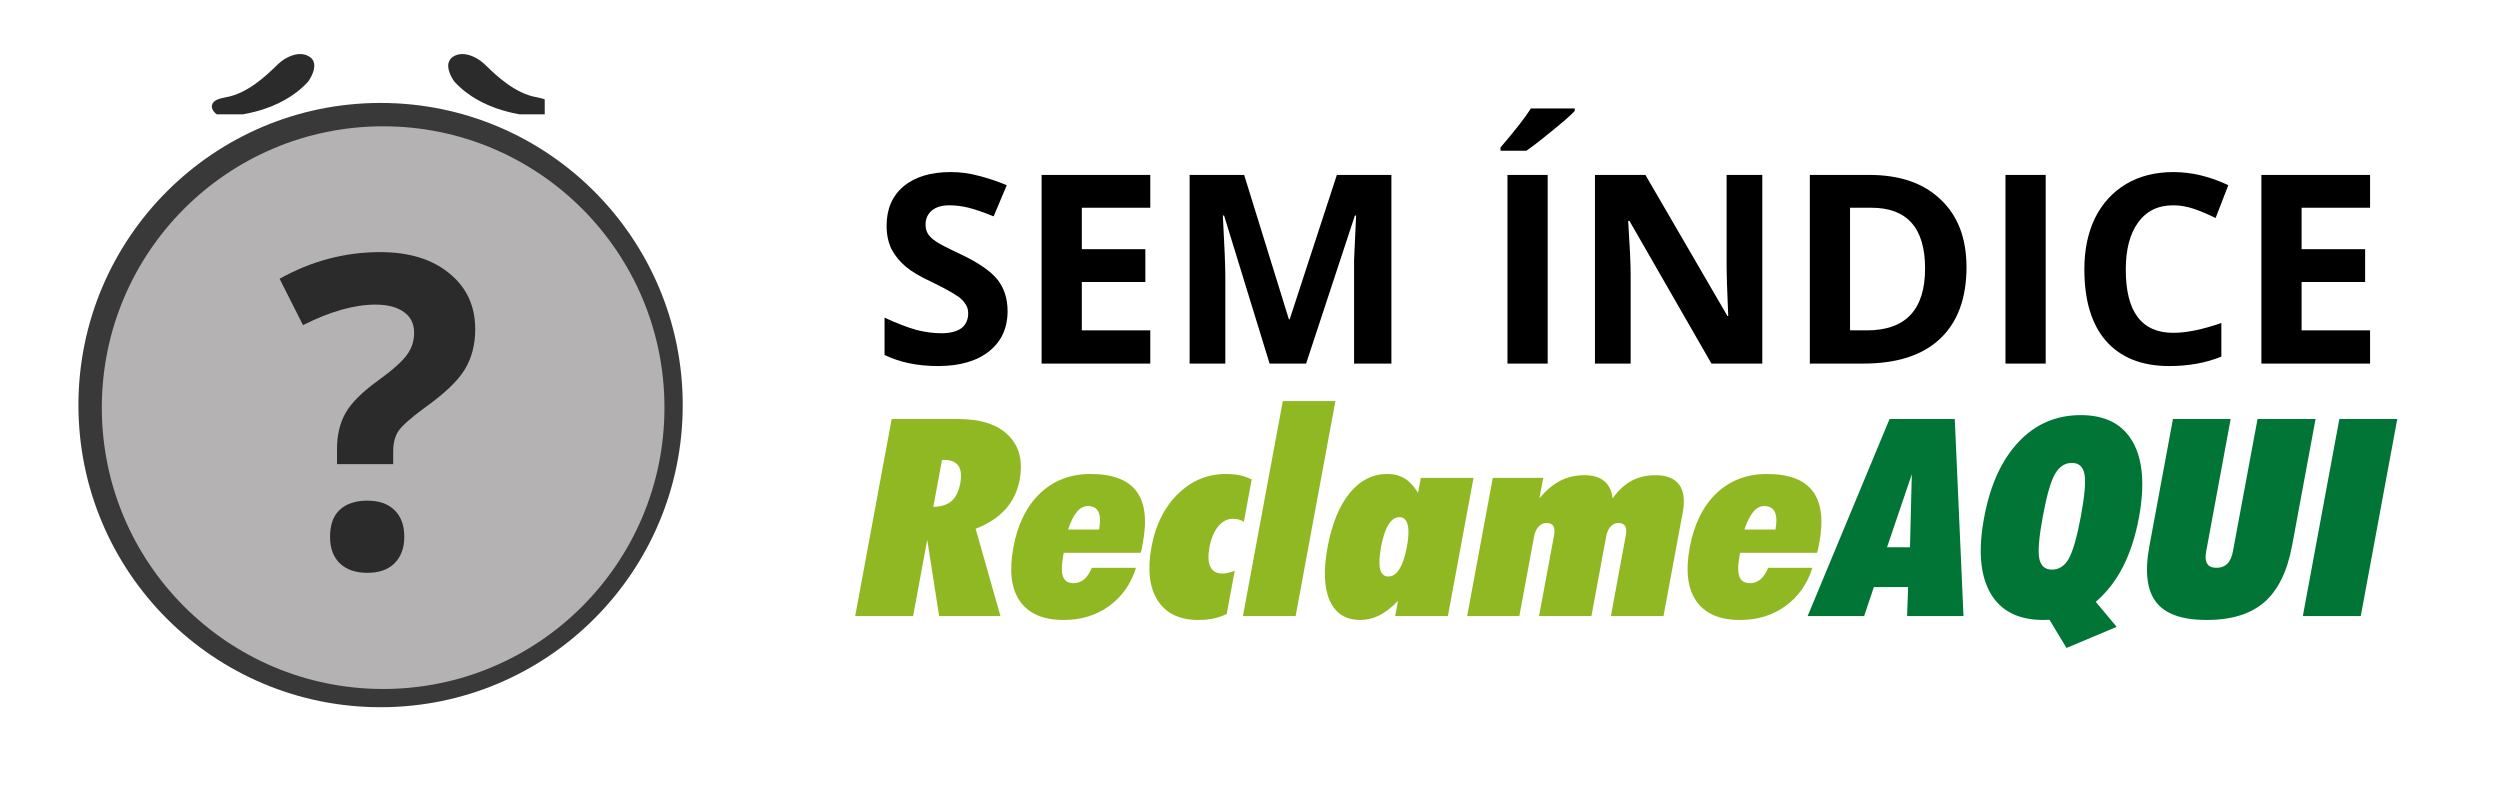
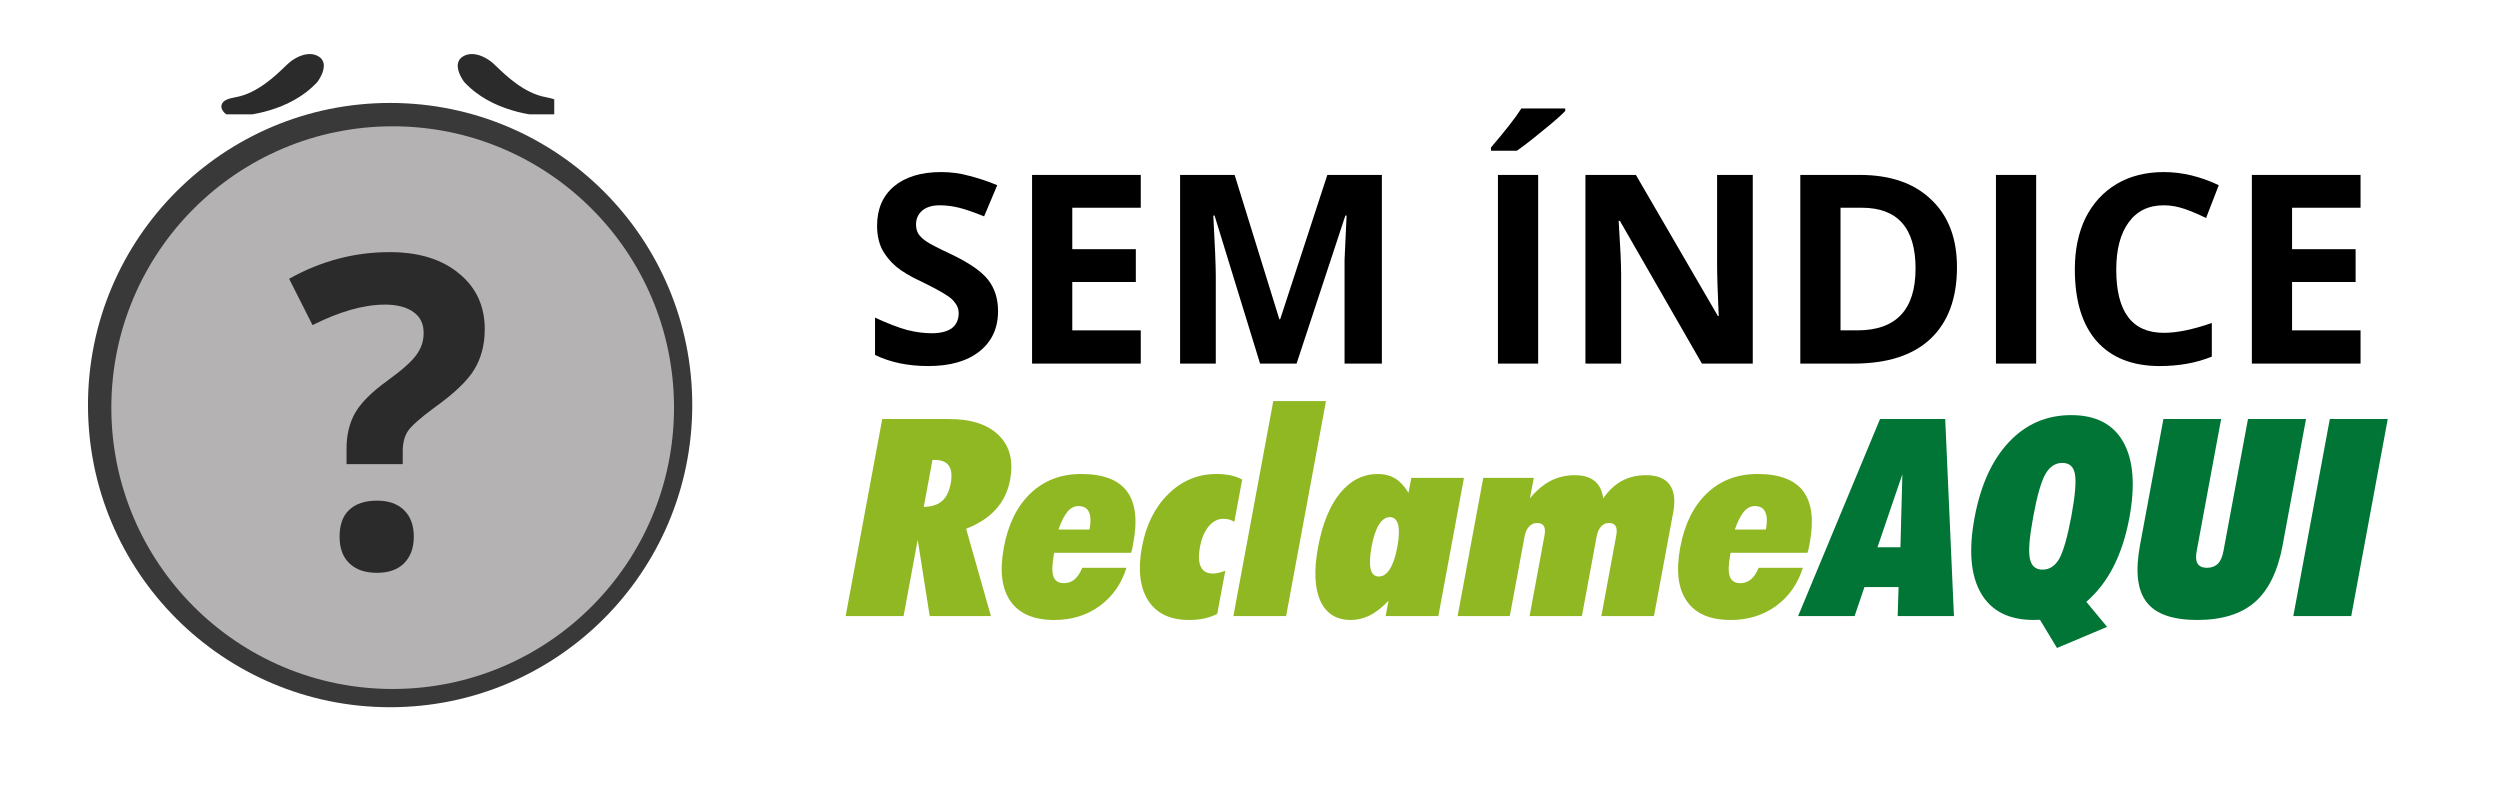
<svg xmlns="http://www.w3.org/2000/svg" width="127" zoomAndPan="magnify" viewBox="0 0 95.25 30" height="40" preserveAspectRatio="xMidYMid meet" version="1.0">
  <defs>
    <g />
    <clipPath id="id1">
-       <path d="M 2.988 3.922 L 26.012 3.922 L 26.012 26.945 L 2.988 26.945 Z M 2.988 3.922 " clip-rule="nonzero" />
+       <path d="M 3.352 3.922 L 26.375 3.922 L 26.375 26.945 L 3.352 26.945 Z M 3.352 3.922 " clip-rule="nonzero" />
    </clipPath>
    <clipPath id="id2">
-       <path d="M 3.879 4.812 L 25.316 4.812 L 25.316 26.25 L 3.879 26.25 Z M 3.879 4.812 " clip-rule="nonzero" />
+       <path d="M 4.242 4.812 L 25.68 4.812 L 25.68 26.25 L 4.242 26.25 Z M 4.242 4.812 " clip-rule="nonzero" />
    </clipPath>
    <clipPath id="id3">
-       <path d="M 8.051 2.059 L 12 2.059 L 12 4.355 L 8.051 4.355 Z M 8.051 2.059 " clip-rule="nonzero" />
+       <path d="M 8.414 2.059 L 12.383 2.059 L 12.383 4.355 L 8.414 4.355 Z M 8.414 2.059 " clip-rule="nonzero" />
    </clipPath>
    <clipPath id="id4">
-       <path d="M 17.031 2.059 L 20.754 2.059 L 20.754 4.355 L 17.031 4.355 Z M 17.031 2.059 " clip-rule="nonzero" />
+       <path d="M 17.395 2.059 L 21.117 2.059 L 21.117 4.355 L 17.395 4.355 Z M 17.395 2.059 " clip-rule="nonzero" />
    </clipPath>
    <clipPath id="id5">
-       <path d="M 32.582 15.262 L 70 15.262 L 70 24 L 32.582 24 Z M 32.582 15.262 " clip-rule="nonzero" />
+       <path d="M 32.219 15.262 L 70 15.262 L 70 24 L 32.219 24 Z M 32.219 15.262 " clip-rule="nonzero" />
    </clipPath>
    <clipPath id="id6">
-       <path d="M 68 15.262 L 91.375 15.262 L 91.375 24.695 L 68 24.695 Z M 68 15.262 " clip-rule="nonzero" />
+       <path d="M 68 15.262 L 91 15.262 L 91 24.695 L 68 24.695 Z M 68 15.262 " clip-rule="nonzero" />
    </clipPath>
  </defs>
  <g clip-path="url(#id1)">
-     <path fill="#393939" d="M 14.5 3.922 C 8.141 3.922 2.988 9.074 2.988 15.434 C 2.988 21.793 8.141 26.945 14.5 26.945 C 20.859 26.945 26.012 21.793 26.012 15.434 C 26.012 9.074 20.859 3.922 14.5 3.922 " fill-opacity="1" fill-rule="nonzero" />
+     <path fill="#393939" d="M 14.863 3.922 C 8.504 3.922 3.352 9.074 3.352 15.434 C 3.352 21.793 8.504 26.945 14.863 26.945 C 21.223 26.945 26.375 21.793 26.375 15.434 C 26.375 9.074 21.223 3.922 14.863 3.922 " fill-opacity="1" fill-rule="nonzero" />
  </g>
  <g clip-path="url(#id2)">
-     <path fill="#b4b2b2" d="M 14.598 4.812 C 8.676 4.812 3.879 9.609 3.879 15.531 C 3.879 21.449 8.676 26.25 14.598 26.25 C 20.516 26.25 25.316 21.449 25.316 15.531 C 25.316 9.609 20.516 4.812 14.598 4.812 " fill-opacity="1" fill-rule="nonzero" />
+     <path fill="#b4b2b2" d="M 14.961 4.812 C 9.039 4.812 4.242 9.609 4.242 15.531 C 4.242 21.449 9.039 26.25 14.961 26.25 C 20.879 26.25 25.68 21.449 25.68 15.531 C 25.68 9.609 20.879 4.812 14.961 4.812 " fill-opacity="1" fill-rule="nonzero" />
  </g>
  <g fill="#2b2b2b" fill-opacity="1">
-     <g transform="translate(10.60613, 21.60562)">
+     <g transform="translate(10.96903, 21.60562)">
      <g>
        <path d="M 2.234 -3.922 L 2.234 -4.516 C 2.234 -5.035 2.344 -5.488 2.562 -5.875 C 2.781 -6.258 3.188 -6.664 3.781 -7.094 C 4.344 -7.5 4.711 -7.828 4.891 -8.078 C 5.078 -8.328 5.172 -8.609 5.172 -8.922 C 5.172 -9.273 5.039 -9.539 4.781 -9.719 C 4.52 -9.906 4.16 -10 3.703 -10 C 2.891 -10 1.969 -9.738 0.938 -9.219 L 0.047 -10.984 C 1.254 -11.66 2.531 -12 3.875 -12 C 4.988 -12 5.867 -11.727 6.516 -11.188 C 7.172 -10.656 7.5 -9.945 7.5 -9.062 C 7.5 -8.469 7.363 -7.953 7.094 -7.516 C 6.832 -7.086 6.32 -6.602 5.562 -6.062 C 5.039 -5.676 4.711 -5.383 4.578 -5.188 C 4.441 -4.988 4.375 -4.727 4.375 -4.406 L 4.375 -3.922 Z M 1.969 -1.156 C 1.969 -1.602 2.086 -1.941 2.328 -2.172 C 2.578 -2.41 2.93 -2.531 3.391 -2.531 C 3.836 -2.531 4.18 -2.41 4.422 -2.172 C 4.672 -1.93 4.797 -1.594 4.797 -1.156 C 4.797 -0.727 4.672 -0.391 4.422 -0.141 C 4.18 0.098 3.836 0.219 3.391 0.219 C 2.941 0.219 2.594 0.098 2.344 -0.141 C 2.094 -0.379 1.969 -0.719 1.969 -1.156 Z M 1.969 -1.156 " />
      </g>
    </g>
  </g>
  <g clip-path="url(#id3)">
-     <path fill="#2b2b2b" d="M 11.969 2.43 C 11.953 2.324 11.898 2.234 11.809 2.172 C 11.695 2.094 11.57 2.059 11.438 2.059 C 11.176 2.059 10.898 2.195 10.699 2.352 C 10.652 2.387 10.59 2.445 10.504 2.531 C 10.156 2.863 9.441 3.559 8.617 3.703 C 8.301 3.758 8.145 3.836 8.09 3.965 C 8.055 4.043 8.066 4.129 8.125 4.219 C 8.215 4.359 8.375 4.441 8.543 4.434 C 9.027 4.414 10.684 4.262 11.734 3.117 C 11.738 3.113 11.738 3.109 11.742 3.105 C 11.77 3.066 12.016 2.723 11.969 2.43 Z M 11.969 2.43 " fill-opacity="1" fill-rule="nonzero" />
+     <path fill="#2b2b2b" d="M 12.332 2.43 C 12.316 2.324 12.258 2.234 12.172 2.172 C 12.059 2.094 11.934 2.059 11.801 2.059 C 11.539 2.059 11.262 2.195 11.062 2.352 C 11.016 2.387 10.953 2.445 10.863 2.531 C 10.52 2.863 9.805 3.559 8.98 3.703 C 8.664 3.758 8.504 3.836 8.453 3.965 C 8.418 4.043 8.43 4.129 8.488 4.219 C 8.578 4.359 8.738 4.441 8.906 4.434 C 9.391 4.414 11.047 4.262 12.098 3.117 C 12.102 3.113 12.102 3.109 12.105 3.105 C 12.133 3.066 12.379 2.723 12.332 2.43 Z M 12.332 2.43 " fill-opacity="1" fill-rule="nonzero" />
  </g>
  <g clip-path="url(#id4)">
-     <path fill="#2b2b2b" d="M 17.082 2.43 C 17.102 2.324 17.156 2.234 17.242 2.172 C 17.355 2.094 17.484 2.059 17.613 2.059 C 17.875 2.059 18.152 2.195 18.352 2.352 C 18.398 2.387 18.465 2.445 18.551 2.531 C 18.895 2.863 19.613 3.559 20.438 3.703 C 20.75 3.758 20.91 3.836 20.965 3.965 C 20.996 4.043 20.984 4.129 20.926 4.219 C 20.84 4.359 20.68 4.441 20.508 4.434 C 20.027 4.414 18.367 4.262 17.32 3.117 C 17.316 3.113 17.312 3.109 17.309 3.105 C 17.281 3.066 17.035 2.723 17.082 2.43 Z M 17.082 2.43 " fill-opacity="1" fill-rule="nonzero" />
+     <path fill="#2b2b2b" d="M 17.445 2.43 C 17.461 2.324 17.52 2.234 17.605 2.172 C 17.719 2.094 17.844 2.059 17.977 2.059 C 18.238 2.059 18.516 2.195 18.715 2.352 C 18.762 2.387 18.828 2.445 18.914 2.531 C 19.258 2.863 19.973 3.559 20.801 3.703 C 21.113 3.758 21.273 3.836 21.328 3.965 C 21.359 4.043 21.348 4.129 21.289 4.219 C 21.203 4.359 21.043 4.441 20.871 4.434 C 20.391 4.414 18.73 4.262 17.68 3.117 C 17.68 3.113 17.676 3.109 17.672 3.105 C 17.645 3.066 17.398 2.723 17.445 2.43 Z M 17.445 2.43 " fill-opacity="1" fill-rule="nonzero" />
  </g>
  <g fill="#000000" fill-opacity="1">
-     <g transform="translate(33.23256, 13.85274)">
+     <g transform="translate(32.86966, 13.85274)">
      <g>
        <path d="M 5.156 -2 C 5.156 -1.352 4.922 -0.844 4.453 -0.469 C 3.984 -0.094 3.332 0.094 2.5 0.094 C 1.727 0.094 1.051 -0.047 0.469 -0.328 L 0.469 -1.75 C 0.945 -1.531 1.352 -1.375 1.688 -1.281 C 2.031 -1.195 2.344 -1.156 2.625 -1.156 C 2.957 -1.156 3.211 -1.219 3.391 -1.344 C 3.566 -1.477 3.656 -1.672 3.656 -1.922 C 3.656 -2.066 3.613 -2.191 3.531 -2.297 C 3.457 -2.41 3.344 -2.516 3.188 -2.609 C 3.039 -2.711 2.734 -2.879 2.266 -3.109 C 1.816 -3.316 1.484 -3.516 1.266 -3.703 C 1.047 -3.891 0.867 -4.109 0.734 -4.359 C 0.609 -4.617 0.547 -4.914 0.547 -5.25 C 0.547 -5.883 0.758 -6.383 1.188 -6.75 C 1.625 -7.113 2.223 -7.297 2.984 -7.297 C 3.359 -7.297 3.711 -7.25 4.047 -7.156 C 4.391 -7.07 4.75 -6.953 5.125 -6.797 L 4.625 -5.609 C 4.238 -5.766 3.922 -5.875 3.672 -5.938 C 3.422 -6 3.176 -6.031 2.938 -6.031 C 2.645 -6.031 2.422 -5.961 2.266 -5.828 C 2.109 -5.691 2.031 -5.516 2.031 -5.297 C 2.031 -5.16 2.062 -5.039 2.125 -4.938 C 2.188 -4.844 2.285 -4.75 2.422 -4.656 C 2.555 -4.562 2.879 -4.395 3.391 -4.156 C 4.066 -3.832 4.531 -3.508 4.781 -3.188 C 5.031 -2.863 5.156 -2.469 5.156 -2 Z M 5.156 -2 " />
      </g>
    </g>
  </g>
  <g fill="#000000" fill-opacity="1">
-     <g transform="translate(38.77875, 13.85274)">
+     <g transform="translate(38.41585, 13.85274)">
      <g>
        <path d="M 5.047 0 L 0.906 0 L 0.906 -7.188 L 5.047 -7.188 L 5.047 -5.938 L 2.438 -5.938 L 2.438 -4.359 L 4.859 -4.359 L 4.859 -3.109 L 2.438 -3.109 L 2.438 -1.266 L 5.047 -1.266 Z M 5.047 0 " />
      </g>
    </g>
  </g>
  <g fill="#000000" fill-opacity="1">
-     <g transform="translate(44.41836, 13.85274)">
+     <g transform="translate(44.05546, 13.85274)">
      <g>
        <path d="M 3.953 0 L 2.219 -5.641 L 2.172 -5.641 C 2.234 -4.492 2.266 -3.727 2.266 -3.344 L 2.266 0 L 0.906 0 L 0.906 -7.188 L 2.984 -7.188 L 4.688 -1.688 L 4.719 -1.688 L 6.516 -7.188 L 8.594 -7.188 L 8.594 0 L 7.172 0 L 7.172 -3.406 C 7.172 -3.562 7.172 -3.742 7.172 -3.953 C 7.18 -4.172 7.207 -4.734 7.25 -5.641 L 7.203 -5.641 L 5.344 0 Z M 3.953 0 " />
      </g>
    </g>
  </g>
  <g fill="#000000" fill-opacity="1">
-     <g transform="translate(53.91277, 13.85274)">
+     <g transform="translate(53.54987, 13.85274)">
      <g />
    </g>
  </g>
  <g fill="#000000" fill-opacity="1">
-     <g transform="translate(56.52853, 13.85274)">
+     <g transform="translate(56.16562, 13.85274)">
      <g>
        <path d="M 0.906 0 L 0.906 -7.188 L 2.438 -7.188 L 2.438 0 Z M 0.641 -8.109 L 0.641 -8.234 C 1.203 -8.891 1.586 -9.383 1.797 -9.719 L 3.469 -9.719 L 3.469 -9.625 C 3.301 -9.445 3.008 -9.191 2.594 -8.859 C 2.188 -8.523 1.863 -8.273 1.625 -8.109 Z M 0.641 -8.109 " />
      </g>
    </g>
  </g>
  <g fill="#000000" fill-opacity="1">
-     <g transform="translate(59.86214, 13.85274)">
+     <g transform="translate(59.49924, 13.85274)">
      <g>
        <path d="M 7.281 0 L 5.344 0 L 2.219 -5.438 L 2.172 -5.438 C 2.234 -4.477 2.266 -3.797 2.266 -3.391 L 2.266 0 L 0.906 0 L 0.906 -7.188 L 2.828 -7.188 L 5.953 -1.812 L 5.984 -1.812 C 5.941 -2.738 5.922 -3.398 5.922 -3.797 L 5.922 -7.188 L 7.281 -7.188 Z M 7.281 0 " />
      </g>
    </g>
  </g>
  <g fill="#000000" fill-opacity="1">
-     <g transform="translate(68.04867, 13.85274)">
+     <g transform="translate(67.68577, 13.85274)">
      <g>
        <path d="M 6.875 -3.672 C 6.875 -2.484 6.535 -1.57 5.859 -0.938 C 5.191 -0.312 4.219 0 2.938 0 L 0.906 0 L 0.906 -7.188 L 3.172 -7.188 C 4.336 -7.188 5.242 -6.875 5.891 -6.25 C 6.547 -5.633 6.875 -4.773 6.875 -3.672 Z M 5.297 -3.625 C 5.297 -5.164 4.613 -5.938 3.25 -5.938 L 2.438 -5.938 L 2.438 -1.266 L 3.078 -1.266 C 4.555 -1.266 5.297 -2.051 5.297 -3.625 Z M 5.297 -3.625 " />
      </g>
    </g>
  </g>
  <g fill="#000000" fill-opacity="1">
-     <g transform="translate(75.50259, 13.85274)">
+     <g transform="translate(75.13969, 13.85274)">
      <g>
        <path d="M 0.906 0 L 0.906 -7.188 L 2.438 -7.188 L 2.438 0 Z M 0.906 0 " />
      </g>
    </g>
  </g>
  <g fill="#000000" fill-opacity="1">
-     <g transform="translate(78.83621, 13.85274)">
+     <g transform="translate(78.47331, 13.85274)">
      <g>
        <path d="M 3.969 -6.031 C 3.383 -6.031 2.938 -5.812 2.625 -5.375 C 2.312 -4.945 2.156 -4.348 2.156 -3.578 C 2.156 -1.973 2.758 -1.172 3.969 -1.172 C 4.469 -1.172 5.078 -1.297 5.797 -1.547 L 5.797 -0.266 C 5.203 -0.023 4.539 0.094 3.812 0.094 C 2.77 0.094 1.969 -0.223 1.406 -0.859 C 0.852 -1.492 0.578 -2.406 0.578 -3.594 C 0.578 -4.332 0.711 -4.984 0.984 -5.547 C 1.266 -6.109 1.66 -6.539 2.172 -6.844 C 2.68 -7.145 3.281 -7.297 3.969 -7.297 C 4.664 -7.297 5.363 -7.129 6.062 -6.797 L 5.578 -5.547 C 5.305 -5.68 5.035 -5.797 4.766 -5.891 C 4.492 -5.984 4.227 -6.031 3.969 -6.031 Z M 3.969 -6.031 " />
      </g>
    </g>
  </g>
  <g fill="#000000" fill-opacity="1">
-     <g transform="translate(85.25268, 13.85274)">
+     <g transform="translate(84.88978, 13.85274)">
      <g>
        <path d="M 5.047 0 L 0.906 0 L 0.906 -7.188 L 5.047 -7.188 L 5.047 -5.938 L 2.438 -5.938 L 2.438 -4.359 L 4.859 -4.359 L 4.859 -3.109 L 2.438 -3.109 L 2.438 -1.266 L 5.047 -1.266 Z M 5.047 0 " />
      </g>
    </g>
  </g>
  <g clip-path="url(#id5)">
-     <path fill="#90b823" d="M 35.891 17.523 L 35.559 19.312 C 35.859 19.309 36.09 19.23 36.254 19.09 C 36.418 18.949 36.527 18.723 36.586 18.418 C 36.641 18.121 36.617 17.895 36.516 17.746 C 36.414 17.598 36.234 17.523 35.977 17.523 Z M 32.582 23.473 L 33.973 15.965 L 36.512 15.965 C 37.367 15.965 38.004 16.172 38.422 16.59 C 38.84 17.004 38.98 17.566 38.848 18.281 C 38.766 18.719 38.586 19.094 38.309 19.402 C 38.027 19.715 37.652 19.961 37.172 20.145 L 38.117 23.473 L 35.781 23.473 L 35.328 20.566 L 34.789 23.473 Z M 40.691 20.176 L 41.875 20.176 C 41.93 19.879 41.922 19.656 41.852 19.508 C 41.781 19.355 41.645 19.281 41.445 19.281 C 41.293 19.281 41.152 19.355 41.031 19.5 C 40.906 19.648 40.797 19.871 40.691 20.176 M 43.281 21.633 C 43.09 22.25 42.746 22.734 42.258 23.09 C 41.77 23.445 41.191 23.621 40.527 23.621 C 39.75 23.621 39.195 23.383 38.859 22.906 C 38.527 22.426 38.445 21.746 38.609 20.859 C 38.773 19.973 39.113 19.285 39.629 18.793 C 40.145 18.305 40.785 18.059 41.551 18.059 C 42.383 18.059 42.965 18.277 43.293 18.711 C 43.625 19.148 43.707 19.805 43.543 20.68 C 43.527 20.781 43.512 20.863 43.5 20.914 C 43.488 20.969 43.473 21.016 43.457 21.062 L 40.527 21.062 L 40.516 21.133 C 40.441 21.52 40.438 21.797 40.5 21.965 C 40.559 22.133 40.695 22.219 40.902 22.219 C 41.059 22.219 41.191 22.168 41.305 22.074 C 41.418 21.977 41.516 21.832 41.598 21.633 L 43.281 21.633 M 46.738 23.391 C 46.582 23.469 46.414 23.527 46.238 23.566 C 46.066 23.602 45.871 23.621 45.66 23.621 C 44.945 23.621 44.43 23.375 44.109 22.879 C 43.793 22.383 43.711 21.703 43.871 20.84 C 44.027 19.992 44.367 19.316 44.883 18.816 C 45.398 18.312 46.008 18.059 46.711 18.059 C 46.906 18.059 47.086 18.078 47.246 18.109 C 47.406 18.145 47.555 18.199 47.688 18.27 L 47.391 19.883 C 47.328 19.844 47.266 19.812 47.195 19.793 C 47.129 19.777 47.051 19.766 46.969 19.766 C 46.758 19.766 46.574 19.863 46.414 20.055 C 46.254 20.246 46.145 20.508 46.082 20.84 C 46.02 21.176 46.031 21.43 46.117 21.598 C 46.199 21.77 46.355 21.852 46.582 21.852 C 46.645 21.852 46.719 21.844 46.797 21.824 C 46.871 21.805 46.957 21.781 47.043 21.746 L 46.738 23.391 M 47.355 23.473 L 48.875 15.281 L 50.879 15.281 L 49.363 23.473 L 47.355 23.473 M 52.617 20.84 C 52.551 21.215 52.539 21.496 52.582 21.684 C 52.629 21.871 52.734 21.965 52.895 21.965 C 53.059 21.965 53.199 21.871 53.32 21.676 C 53.441 21.48 53.535 21.203 53.602 20.84 C 53.672 20.469 53.68 20.188 53.633 19.992 C 53.582 19.801 53.477 19.703 53.316 19.703 C 53.156 19.703 53.02 19.801 52.898 19.992 C 52.781 20.184 52.688 20.465 52.617 20.84 M 53.156 23.473 L 53.266 22.891 C 53.02 23.145 52.781 23.332 52.547 23.449 C 52.316 23.562 52.074 23.621 51.828 23.621 C 51.277 23.621 50.891 23.379 50.668 22.891 C 50.445 22.402 50.418 21.719 50.582 20.84 C 50.746 19.957 51.027 19.27 51.422 18.785 C 51.82 18.301 52.301 18.059 52.859 18.059 C 53.109 18.059 53.332 18.117 53.52 18.23 C 53.707 18.344 53.875 18.527 54.027 18.777 L 54.133 18.207 L 56.141 18.207 L 55.164 23.473 L 53.156 23.473 M 55.898 23.473 L 56.875 18.207 L 58.797 18.207 L 58.652 18.988 C 58.898 18.688 59.16 18.465 59.441 18.32 C 59.719 18.176 60.031 18.105 60.367 18.105 C 60.688 18.105 60.934 18.176 61.113 18.324 C 61.297 18.469 61.406 18.691 61.441 18.988 C 61.652 18.688 61.895 18.465 62.16 18.32 C 62.43 18.176 62.734 18.105 63.078 18.105 C 63.5 18.105 63.797 18.227 63.977 18.465 C 64.152 18.707 64.199 19.055 64.113 19.516 L 63.379 23.473 L 61.375 23.473 L 61.941 20.41 C 61.973 20.246 61.965 20.121 61.918 20.043 C 61.871 19.965 61.785 19.926 61.66 19.926 C 61.543 19.926 61.445 19.973 61.363 20.062 C 61.281 20.152 61.227 20.277 61.195 20.441 L 60.633 23.473 L 58.637 23.473 L 59.207 20.41 C 59.238 20.246 59.23 20.125 59.184 20.043 C 59.137 19.965 59.051 19.926 58.922 19.926 C 58.805 19.926 58.703 19.973 58.621 20.062 C 58.535 20.152 58.48 20.281 58.449 20.441 L 57.887 23.473 L 55.898 23.473 M 66.461 20.176 L 67.645 20.176 C 67.699 19.879 67.691 19.656 67.621 19.508 C 67.551 19.355 67.414 19.281 67.215 19.281 C 67.062 19.281 66.922 19.355 66.801 19.5 C 66.676 19.648 66.566 19.871 66.461 20.176 M 69.051 21.633 C 68.859 22.25 68.516 22.734 68.027 23.09 C 67.539 23.445 66.961 23.621 66.297 23.621 C 65.52 23.621 64.965 23.383 64.633 22.906 C 64.297 22.426 64.215 21.746 64.379 20.859 C 64.543 19.973 64.883 19.285 65.398 18.793 C 65.914 18.305 66.555 18.059 67.32 18.059 C 68.152 18.059 68.734 18.277 69.062 18.711 C 69.395 19.148 69.477 19.805 69.316 20.68 C 69.297 20.781 69.281 20.863 69.27 20.914 C 69.258 20.969 69.242 21.016 69.227 21.062 L 66.297 21.062 L 66.285 21.133 C 66.211 21.52 66.207 21.797 66.27 21.965 C 66.328 22.133 66.465 22.219 66.672 22.219 C 66.828 22.219 66.961 22.168 67.074 22.074 C 67.188 21.977 67.285 21.832 67.367 21.633 L 69.051 21.633 " fill-opacity="1" fill-rule="nonzero" />
+     <path fill="#90b823" d="M 35.527 17.523 L 35.195 19.312 C 35.496 19.309 35.73 19.23 35.891 19.09 C 36.055 18.949 36.164 18.723 36.223 18.418 C 36.277 18.121 36.254 17.895 36.152 17.746 C 36.051 17.598 35.871 17.523 35.613 17.523 Z M 32.219 23.473 L 33.613 15.965 L 36.148 15.965 C 37.004 15.965 37.641 16.172 38.059 16.59 C 38.477 17.004 38.617 17.566 38.484 18.281 C 38.406 18.719 38.223 19.094 37.945 19.402 C 37.664 19.715 37.289 19.961 36.809 20.145 L 37.754 23.473 L 35.422 23.473 L 34.965 20.566 L 34.426 23.473 Z M 40.328 20.176 L 41.512 20.176 C 41.566 19.879 41.559 19.656 41.488 19.508 C 41.418 19.355 41.281 19.281 41.086 19.281 C 40.93 19.281 40.789 19.355 40.668 19.5 C 40.547 19.648 40.434 19.871 40.328 20.176 M 42.918 21.633 C 42.727 22.25 42.383 22.734 41.895 23.09 C 41.406 23.445 40.828 23.621 40.168 23.621 C 39.387 23.621 38.832 23.383 38.5 22.906 C 38.164 22.426 38.082 21.746 38.246 20.859 C 38.41 19.973 38.75 19.285 39.266 18.793 C 39.781 18.305 40.422 18.059 41.188 18.059 C 42.02 18.059 42.602 18.277 42.93 18.711 C 43.262 19.148 43.344 19.805 43.18 20.68 C 43.164 20.781 43.148 20.863 43.137 20.914 C 43.125 20.969 43.109 21.016 43.094 21.062 L 40.164 21.062 L 40.152 21.133 C 40.082 21.52 40.074 21.797 40.137 21.965 C 40.195 22.133 40.332 22.219 40.539 22.219 C 40.695 22.219 40.828 22.168 40.941 22.074 C 41.055 21.977 41.152 21.832 41.234 21.633 L 42.918 21.633 M 46.375 23.391 C 46.219 23.469 46.051 23.527 45.875 23.566 C 45.703 23.602 45.508 23.621 45.297 23.621 C 44.582 23.621 44.066 23.375 43.746 22.879 C 43.43 22.383 43.348 21.703 43.508 20.84 C 43.668 19.992 44.004 19.316 44.52 18.816 C 45.035 18.312 45.645 18.059 46.348 18.059 C 46.543 18.059 46.723 18.078 46.883 18.109 C 47.043 18.145 47.191 18.199 47.328 18.27 L 47.027 19.883 C 46.965 19.844 46.902 19.812 46.832 19.793 C 46.766 19.777 46.688 19.766 46.605 19.766 C 46.398 19.766 46.211 19.863 46.051 20.055 C 45.891 20.246 45.781 20.508 45.719 20.84 C 45.656 21.176 45.668 21.43 45.754 21.598 C 45.836 21.77 45.992 21.852 46.219 21.852 C 46.285 21.852 46.355 21.844 46.434 21.824 C 46.508 21.805 46.594 21.781 46.684 21.746 L 46.375 23.391 M 46.992 23.473 L 48.512 15.281 L 50.52 15.281 L 49 23.473 L 46.992 23.473 M 52.254 20.84 C 52.188 21.215 52.176 21.496 52.223 21.684 C 52.266 21.871 52.371 21.965 52.535 21.965 C 52.695 21.965 52.836 21.871 52.957 21.676 C 53.078 21.48 53.172 21.203 53.238 20.84 C 53.309 20.469 53.316 20.188 53.27 19.992 C 53.219 19.801 53.113 19.703 52.953 19.703 C 52.793 19.703 52.656 19.801 52.535 19.992 C 52.418 20.184 52.324 20.465 52.254 20.84 M 52.793 23.473 L 52.902 22.891 C 52.656 23.145 52.418 23.332 52.188 23.449 C 51.953 23.562 51.715 23.621 51.465 23.621 C 50.914 23.621 50.527 23.379 50.305 22.891 C 50.086 22.402 50.055 21.719 50.219 20.84 C 50.383 19.957 50.664 19.27 51.059 18.785 C 51.457 18.301 51.938 18.059 52.496 18.059 C 52.746 18.059 52.969 18.117 53.156 18.23 C 53.344 18.344 53.512 18.527 53.664 18.777 L 53.77 18.207 L 55.777 18.207 L 54.801 23.473 L 52.793 23.473 M 55.535 23.473 L 56.512 18.207 L 58.438 18.207 L 58.289 18.988 C 58.535 18.688 58.797 18.465 59.078 18.32 C 59.359 18.176 59.668 18.105 60.008 18.105 C 60.324 18.105 60.57 18.176 60.75 18.324 C 60.934 18.469 61.043 18.691 61.082 18.988 C 61.289 18.688 61.531 18.465 61.797 18.32 C 62.066 18.176 62.371 18.105 62.715 18.105 C 63.137 18.105 63.438 18.227 63.613 18.465 C 63.789 18.707 63.836 19.055 63.75 19.516 L 63.016 23.473 L 61.012 23.473 L 61.578 20.41 C 61.609 20.246 61.602 20.121 61.555 20.043 C 61.508 19.965 61.422 19.926 61.297 19.926 C 61.18 19.926 61.082 19.973 61 20.062 C 60.918 20.152 60.863 20.277 60.832 20.441 L 60.27 23.473 L 58.277 23.473 L 58.844 20.41 C 58.875 20.246 58.867 20.125 58.82 20.043 C 58.773 19.965 58.688 19.926 58.562 19.926 C 58.441 19.926 58.34 19.973 58.258 20.062 C 58.172 20.152 58.117 20.281 58.086 20.441 L 57.523 23.473 L 55.535 23.473 M 66.098 20.176 L 67.281 20.176 C 67.336 19.879 67.328 19.656 67.258 19.508 C 67.188 19.355 67.051 19.281 66.855 19.281 C 66.699 19.281 66.559 19.355 66.438 19.5 C 66.316 19.648 66.203 19.871 66.098 20.176 M 68.688 21.633 C 68.496 22.25 68.152 22.734 67.664 23.09 C 67.176 23.445 66.598 23.621 65.934 23.621 C 65.156 23.621 64.602 23.383 64.27 22.906 C 63.934 22.426 63.852 21.746 64.016 20.859 C 64.18 19.973 64.52 19.285 65.035 18.793 C 65.551 18.305 66.191 18.059 66.957 18.059 C 67.789 18.059 68.371 18.277 68.699 18.711 C 69.031 19.148 69.113 19.805 68.953 20.68 C 68.934 20.781 68.918 20.863 68.906 20.914 C 68.895 20.969 68.879 21.016 68.863 21.062 L 65.934 21.062 L 65.922 21.133 C 65.852 21.52 65.844 21.797 65.906 21.965 C 65.965 22.133 66.102 22.219 66.309 22.219 C 66.465 22.219 66.598 22.168 66.711 22.074 C 66.824 21.977 66.922 21.832 67.004 21.633 L 68.688 21.633 " fill-opacity="1" fill-rule="nonzero" />
  </g>
  <g clip-path="url(#id6)">
-     <path fill="#007535" d="M 71.895 20.852 L 72.77 20.852 L 72.84 18.07 Z M 68.871 23.473 L 71.992 15.965 L 74.477 15.965 L 74.809 23.473 L 72.66 23.473 L 72.699 22.367 L 71.395 22.367 L 71.023 23.473 Z M 77.832 19.672 C 77.688 20.453 77.641 20.984 77.695 21.273 C 77.75 21.559 77.914 21.703 78.184 21.703 C 78.449 21.703 78.664 21.562 78.824 21.281 C 78.98 20.996 79.133 20.461 79.281 19.672 C 79.426 18.883 79.473 18.348 79.418 18.062 C 79.363 17.777 79.203 17.637 78.938 17.637 C 78.668 17.637 78.453 17.781 78.289 18.07 C 78.129 18.355 77.977 18.891 77.832 19.672 M 78.734 24.688 L 78.086 23.613 C 78.059 23.613 78.02 23.613 77.969 23.617 C 77.914 23.621 77.875 23.621 77.852 23.621 C 76.902 23.621 76.23 23.281 75.84 22.605 C 75.445 21.926 75.363 20.965 75.594 19.727 C 75.824 18.484 76.262 17.523 76.906 16.84 C 77.547 16.156 78.34 15.816 79.277 15.816 C 80.211 15.816 80.871 16.156 81.258 16.836 C 81.645 17.52 81.723 18.48 81.492 19.727 C 81.359 20.441 81.156 21.062 80.887 21.59 C 80.617 22.121 80.27 22.566 79.848 22.93 L 80.645 23.883 L 78.734 24.688 M 81.895 20.789 L 82.789 15.965 L 84.988 15.965 L 84.059 20.988 C 84.016 21.207 84.027 21.371 84.094 21.477 C 84.156 21.578 84.273 21.633 84.445 21.633 C 84.625 21.633 84.762 21.578 84.863 21.477 C 84.969 21.371 85.039 21.207 85.078 20.988 L 86.012 15.965 L 88.223 15.965 L 87.328 20.789 C 87.145 21.77 86.793 22.488 86.273 22.941 C 85.75 23.395 85.02 23.621 84.078 23.621 C 83.141 23.621 82.496 23.395 82.148 22.941 C 81.797 22.488 81.711 21.77 81.895 20.789 M 87.738 23.473 L 89.129 15.965 L 91.336 15.965 L 89.945 23.473 L 87.738 23.473 " fill-opacity="1" fill-rule="nonzero" />
+     <path fill="#007535" d="M 71.531 20.852 L 72.406 20.852 L 72.48 18.07 Z M 68.508 23.473 L 71.629 15.965 L 74.113 15.965 L 74.445 23.473 L 72.301 23.473 L 72.336 22.367 L 71.035 22.367 L 70.66 23.473 Z M 77.469 19.672 C 77.324 20.453 77.277 20.984 77.336 21.273 C 77.391 21.559 77.551 21.703 77.82 21.703 C 78.09 21.703 78.301 21.562 78.461 21.281 C 78.617 20.996 78.77 20.461 78.918 19.672 C 79.062 18.883 79.109 18.348 79.055 18.062 C 79.004 17.777 78.844 17.637 78.574 17.637 C 78.305 17.637 78.09 17.781 77.926 18.07 C 77.766 18.355 77.613 18.891 77.469 19.672 M 78.371 24.688 L 77.723 23.613 C 77.695 23.613 77.656 23.613 77.605 23.617 C 77.551 23.621 77.512 23.621 77.488 23.621 C 76.539 23.621 75.871 23.281 75.477 22.605 C 75.082 21.926 75 20.965 75.23 19.727 C 75.461 18.484 75.898 17.523 76.543 16.84 C 77.188 16.156 77.977 15.816 78.914 15.816 C 79.848 15.816 80.508 16.156 80.895 16.836 C 81.281 17.52 81.359 18.48 81.129 19.727 C 80.996 20.441 80.793 21.062 80.523 21.59 C 80.254 22.121 79.906 22.566 79.488 22.93 L 80.281 23.883 L 78.371 24.688 M 81.531 20.789 L 82.426 15.965 L 84.625 15.965 L 83.695 20.988 C 83.652 21.207 83.664 21.371 83.73 21.477 C 83.793 21.578 83.91 21.633 84.086 21.633 C 84.262 21.633 84.398 21.578 84.504 21.477 C 84.605 21.371 84.676 21.207 84.715 20.988 L 85.648 15.965 L 87.859 15.965 L 86.965 20.789 C 86.781 21.77 86.43 22.488 85.91 22.941 C 85.387 23.395 84.656 23.621 83.715 23.621 C 82.777 23.621 82.133 23.395 81.785 22.941 C 81.434 22.488 81.352 21.77 81.531 20.789 M 87.375 23.473 L 88.766 15.965 L 90.973 15.965 L 89.582 23.473 L 87.375 23.473 " fill-opacity="1" fill-rule="nonzero" />
  </g>
</svg>
